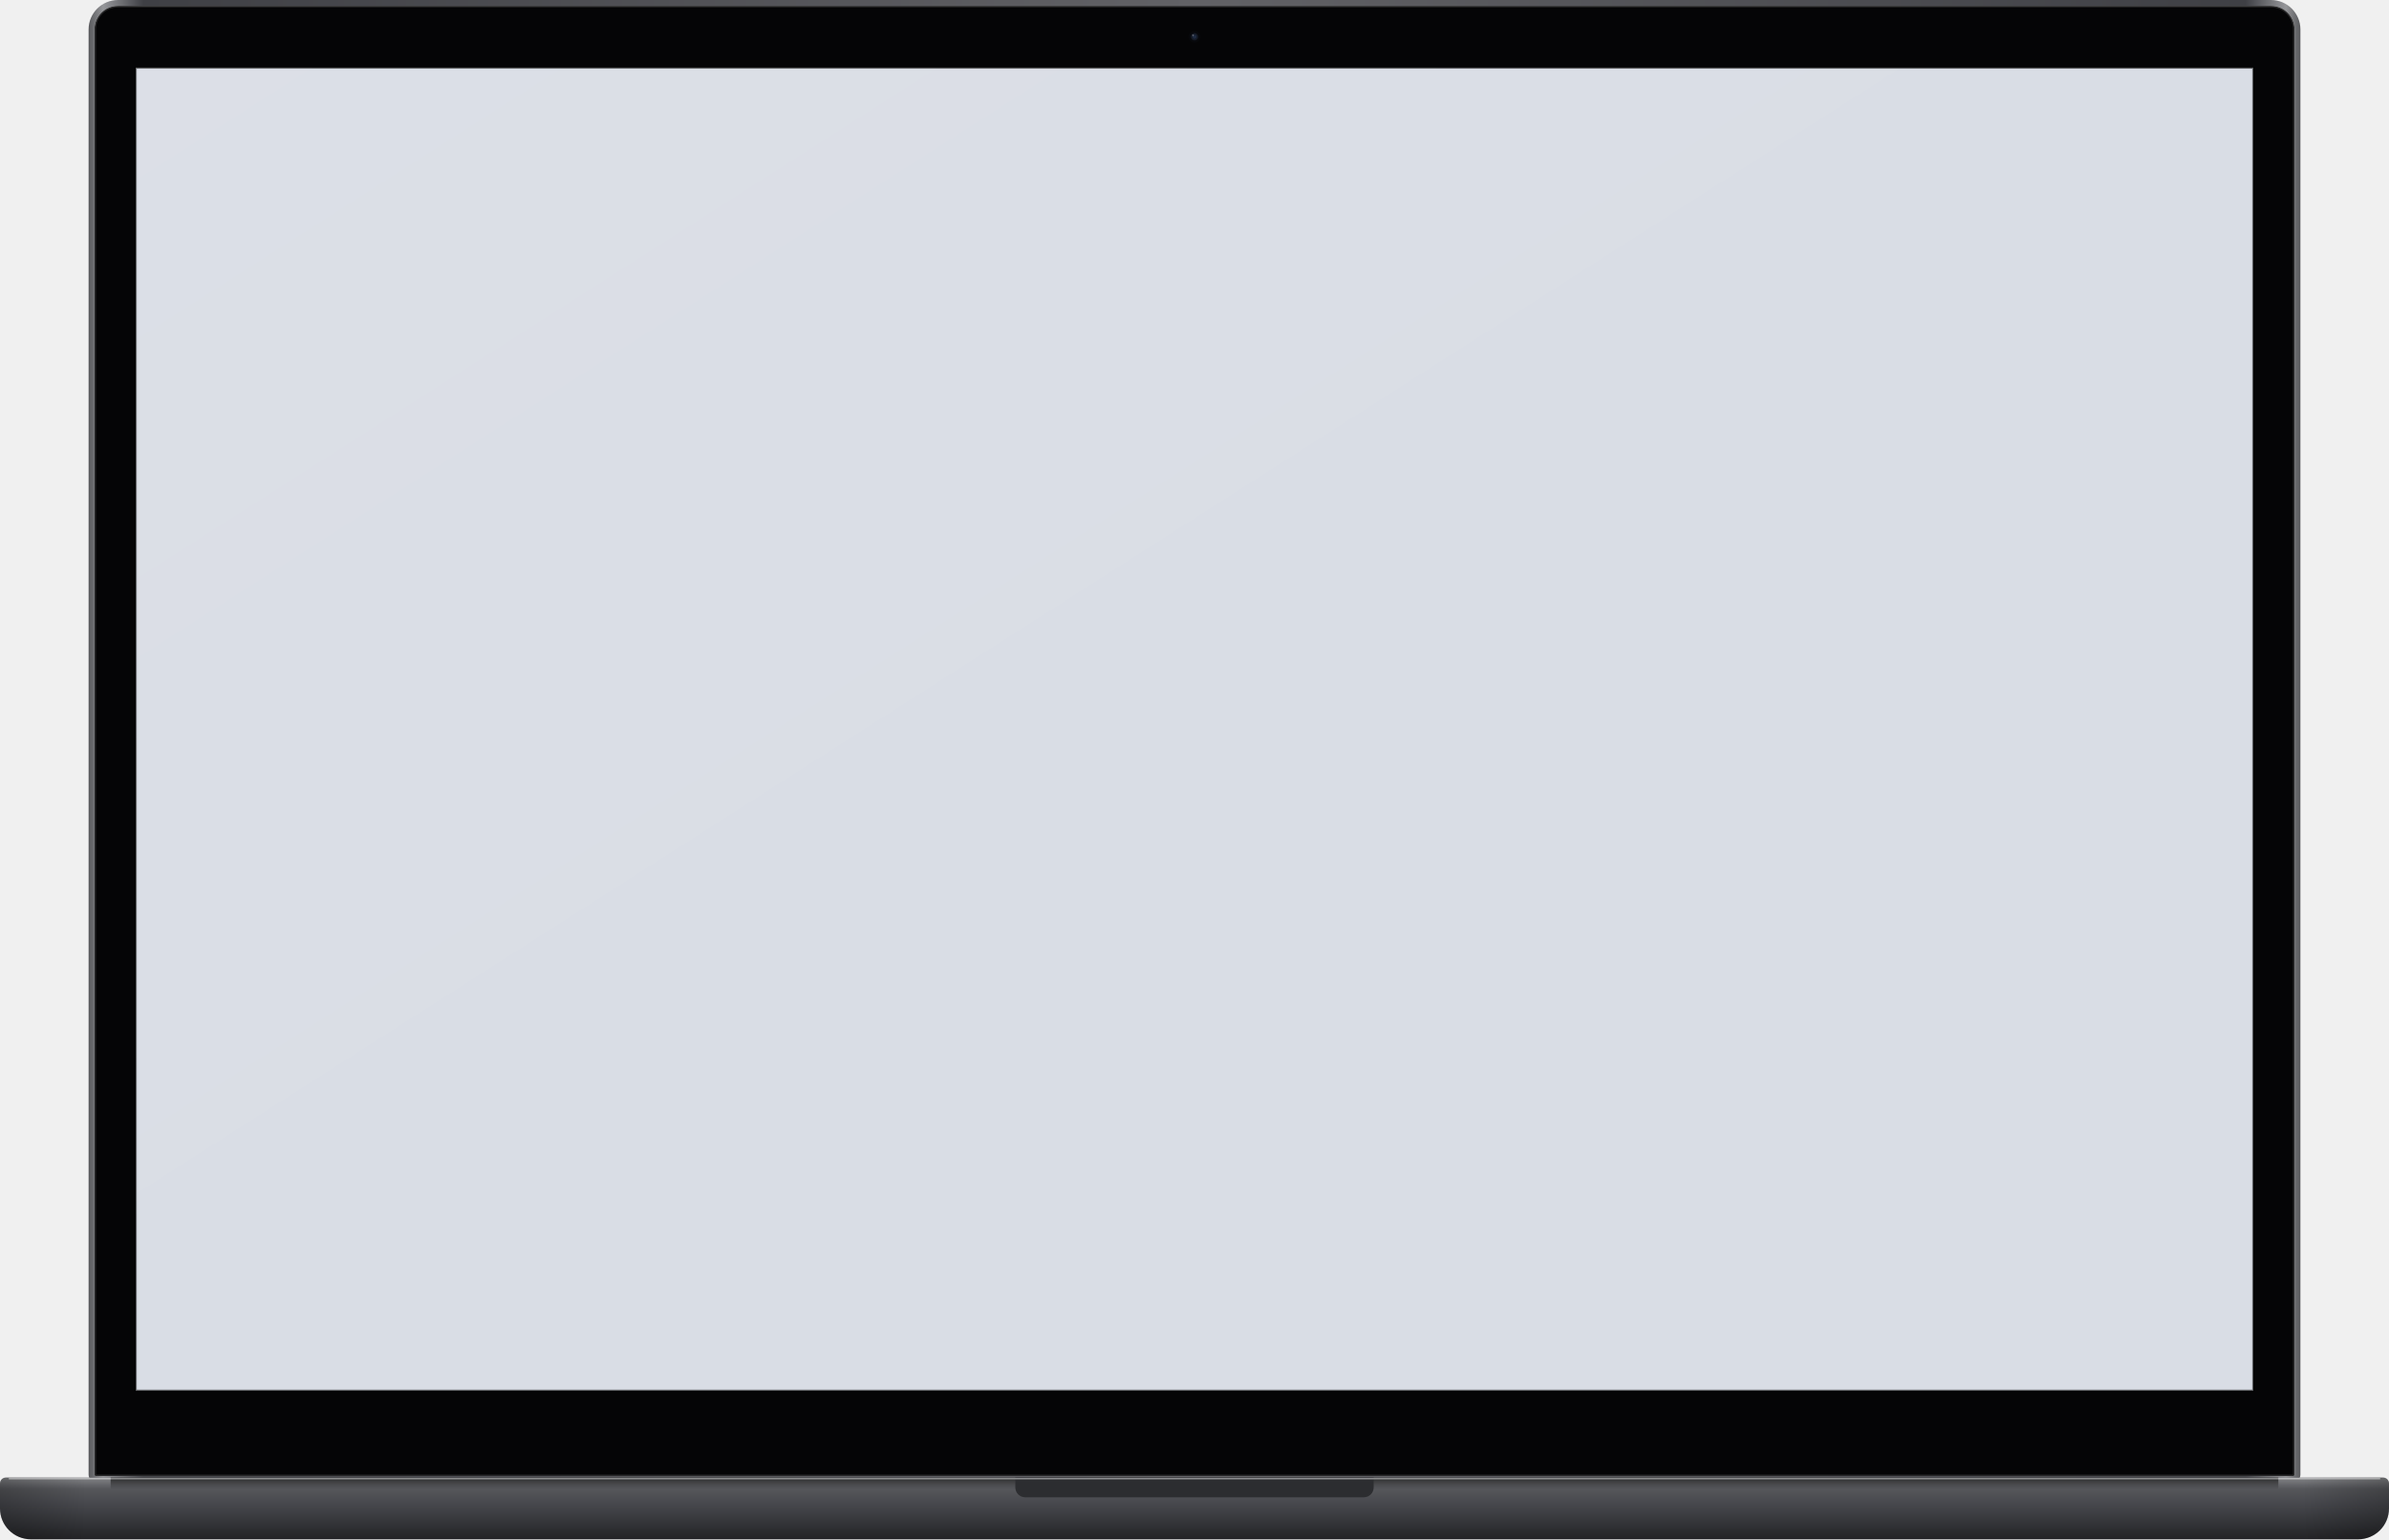
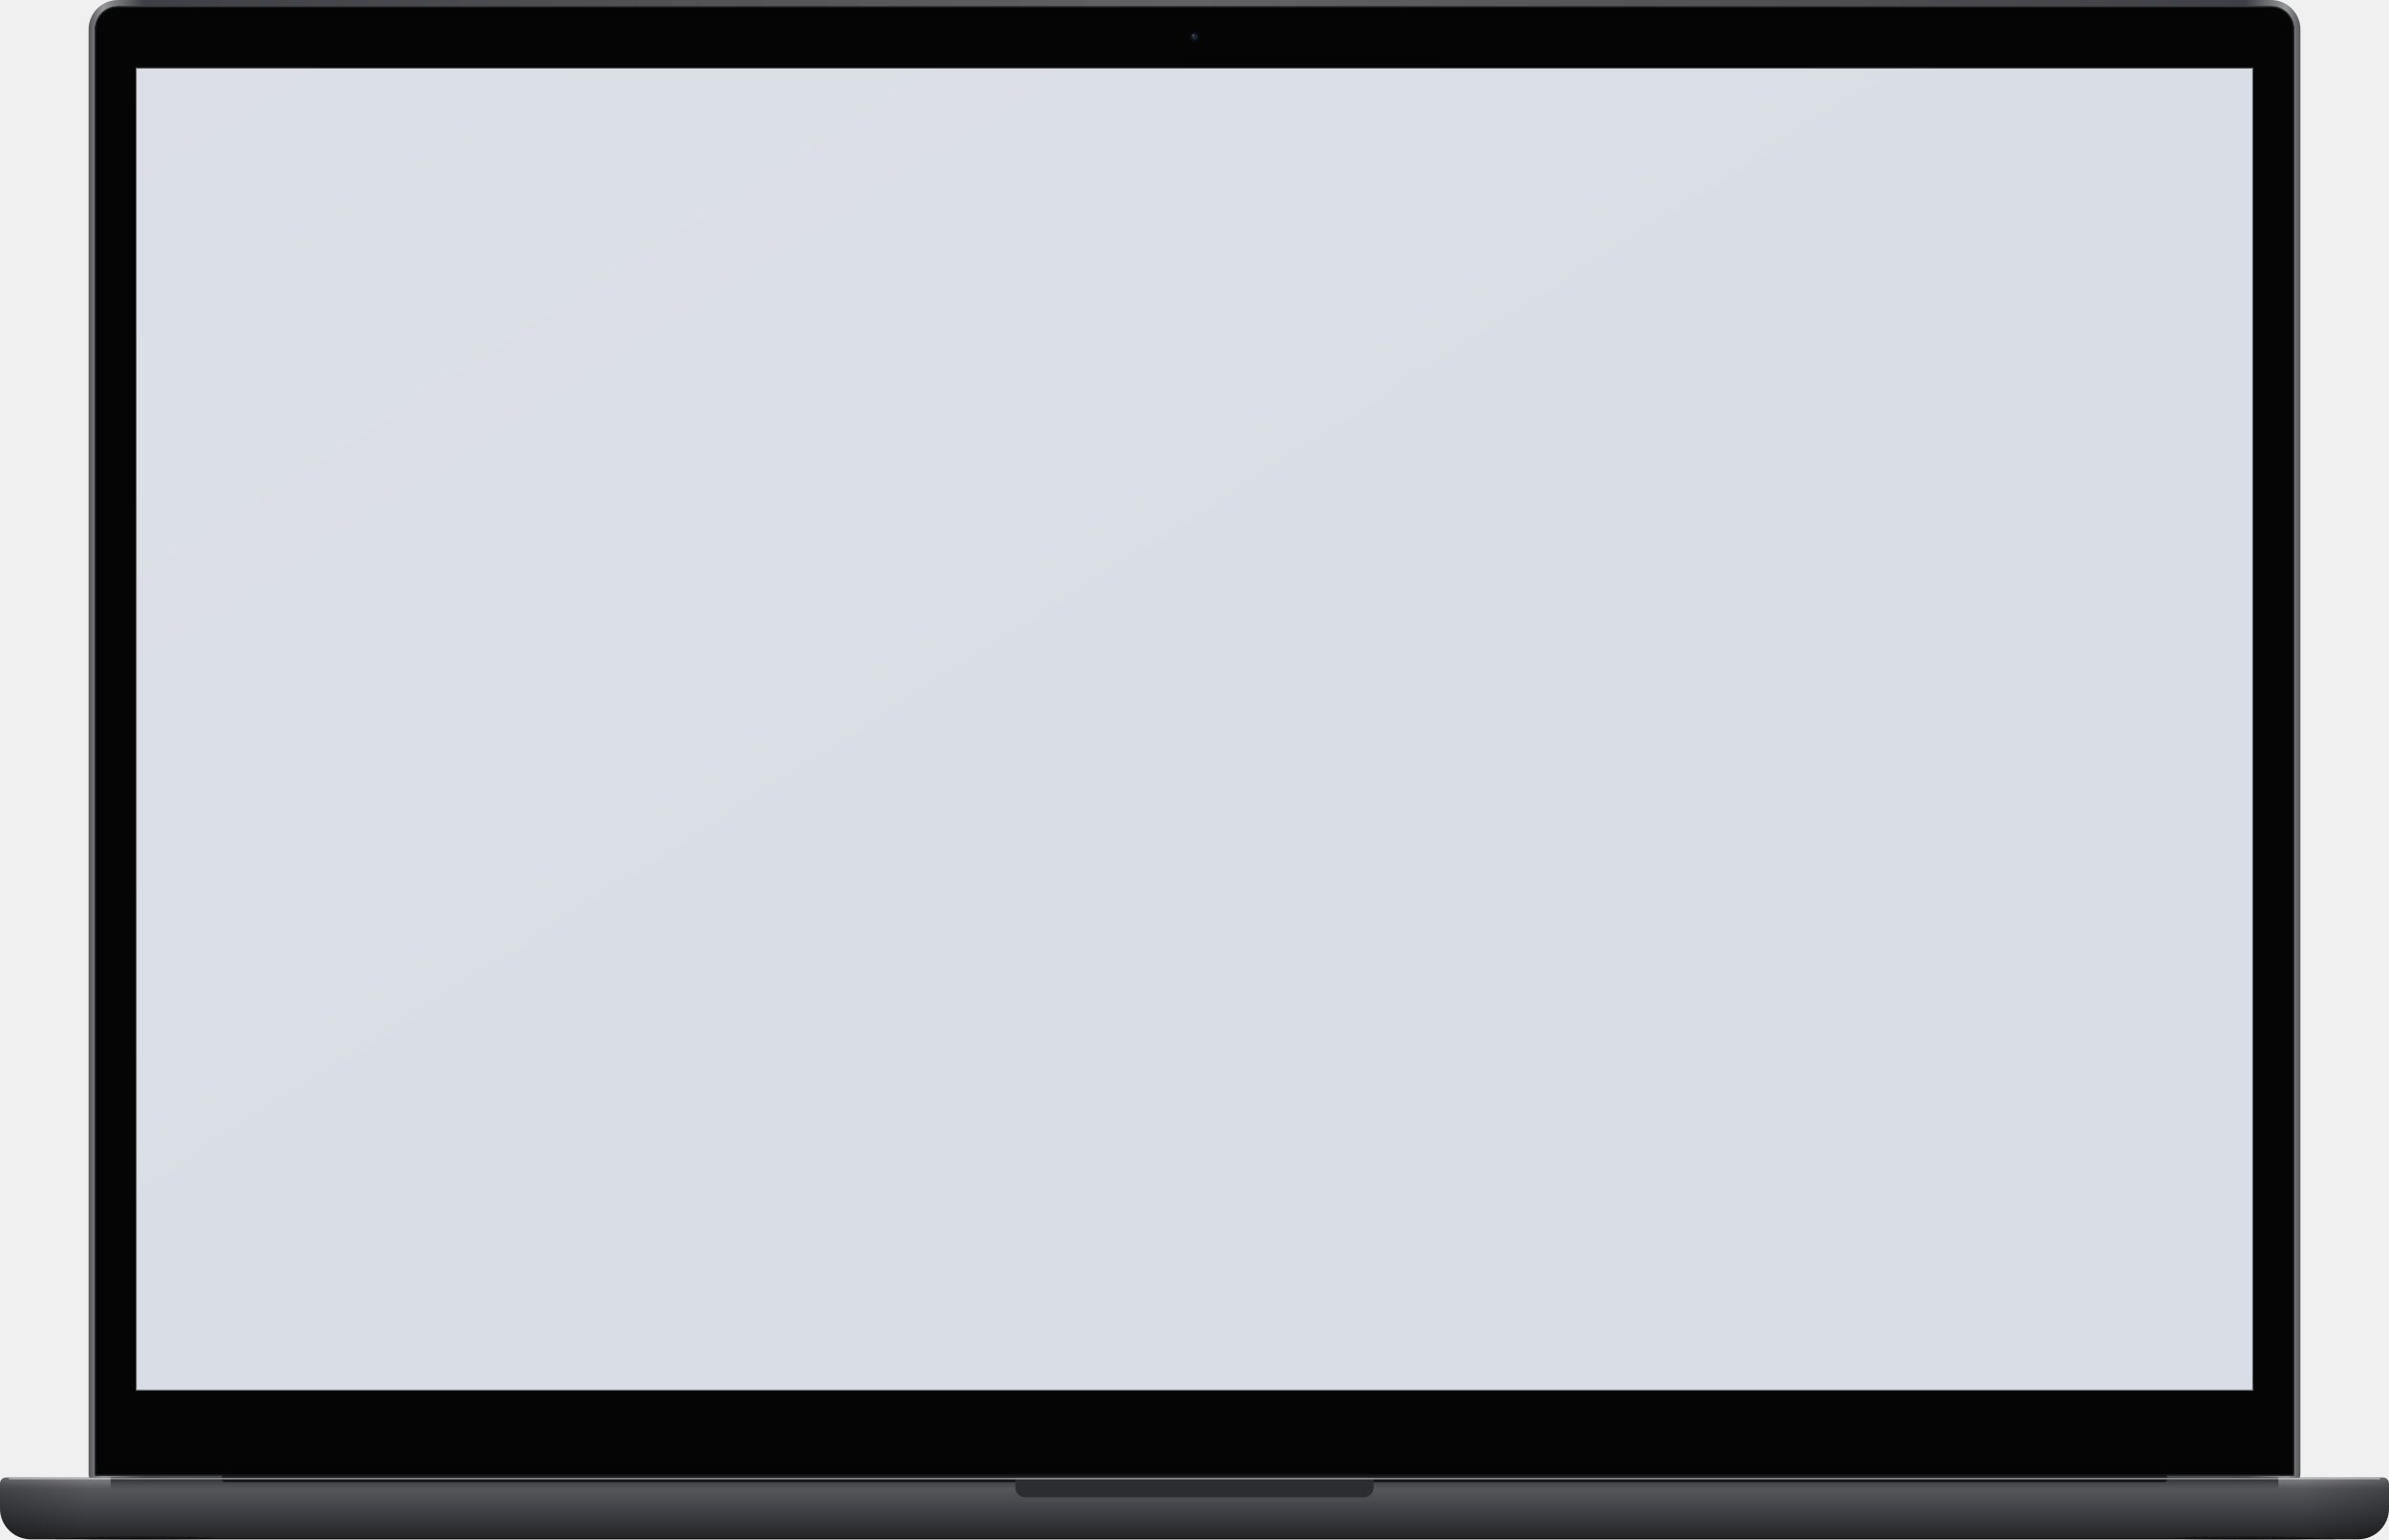
<svg xmlns="http://www.w3.org/2000/svg" width="3249" height="2094" viewBox="0 0 3249 2094">
  <defs>
    <linearGradient id="glare" x1="0" y1="0" x2="1" y2="1">
      <stop offset="0" stop-color="#ffffff" stop-opacity="0.07" />
      <stop offset="0.42" stop-color="#ffffff" stop-opacity="0.015" />
      <stop offset="0.43" stop-color="#ffffff" stop-opacity="0" />
      <stop offset="1" stop-color="#ffffff" stop-opacity="0" />
    </linearGradient>
    <linearGradient id="deck" x1="0" y1="0" x2="0" y2="1">
      <stop offset="0" stop-color="#828386" />
      <stop offset="0.18" stop-color="#56575b" />
      <stop offset="0.55" stop-color="#3f4045" />
      <stop offset="1" stop-color="#232326" />
    </linearGradient>
    <linearGradient id="deckx" x1="0" y1="0" x2="1" y2="0">
      <stop offset="0" stop-color="#000" stop-opacity="0.25" />
      <stop offset="0.04" stop-color="#000" stop-opacity="0" />
      <stop offset="0.96" stop-color="#000" stop-opacity="0" />
      <stop offset="1" stop-color="#000" stop-opacity="0.25" />
    </linearGradient>
    <linearGradient id="hinge" x1="0" y1="0" x2="0" y2="1">
      <stop offset="0" stop-color="#000" stop-opacity="0.7" />
      <stop offset="1" stop-color="#000" stop-opacity="0" />
    </linearGradient>
    <linearGradient id="lidedge" x1="0" y1="0" x2="1" y2="0">
      <stop offset="0" stop-color="#232326" />
      <stop offset="0.012" stop-color="#959699" />
      <stop offset="0.03" stop-color="#3f4045" />
      <stop offset="0.5" stop-color="#626266" />
      <stop offset="0.97" stop-color="#3f4045" />
      <stop offset="0.988" stop-color="#959699" />
      <stop offset="1" stop-color="#232326" />
    </linearGradient>
+     <linearGradient id="barrel" x1="0" y1="0" x2="0" y2="1">
+       <stop offset="0" stop-color="#0a0a0b" />
+       <stop offset="0.45" stop-color="#2c2c30" />
+       <stop offset="1" stop-color="#0a0a0b" />
+     </linearGradient>
  </defs>
  <path fill="#d9dde5" d="M184.5,92H3064.5V1892H184.5V92Z" />
  <path fill-rule="evenodd" fill="url(#lidedge)" d="M160.5,0H3088.5A40,40 0 0 1 3128.5,40V2006A10,10 0 0 1 3118.5,2016H130.5A10,10 0 0 1 120.5,2006V40A40,40 0 0 1 160.5,0ZM160.5,8H3088.5A32,32 0 0 1 3120.5,40V2006A2,2 0 0 1 3118.5,2008H130.5A2,2 0 0 1 128.5,2006V40A32,32 0 0 1 160.5,8Z" />
  <path fill-rule="evenodd" fill="#050506" d="M160.5,8H3088.5A32,32 0 0 1 3120.5,40V2006A2,2 0 0 1 3118.5,2008H130.5A2,2 0 0 1 128.5,2006V40A32,32 0 0 1 160.5,8ZM184.5,92H3064.5V1892H184.5V92Z" />
  <path fill="none" stroke="#ffffff" stroke-opacity="0.14" stroke-width="2" d="M160.5,9H3088.5A31,31 0 0 1 3119.5,40V2006A1,1 0 0 1 3118.5,2007H130.5A1,1 0 0 1 129.5,2006V40A31,31 0 0 1 160.5,9Z" />
  <path fill="none" stroke="#000" stroke-opacity="0.55" stroke-width="3" d="M184.5,92H3064.5V1892H184.5V92Z" />
  <path fill="url(#glare)" d="M184.5,92H3064.5V1892H184.5V92Z" />
  <circle cx="1624.5" cy="50" r="8" fill="#07080b" />
  <circle cx="1624.5" cy="50" r="4.96" fill="#141a26" />
  <circle cx="1624.5" cy="50" r="2.72" fill="#1e2a40" />
  <circle cx="1622.5" cy="48" r="1.12" fill="#ffffff" fill-opacity="0.35" />
  <path fill="url(#deck)" d="M8,2010H3241A8,8 0 0 1 3249,2018V2052A42,42 0 0 1 3207,2094H42A42,42 0 0 1 0,2052V2018A8,8 0 0 1 8,2010Z" />
  <path fill="url(#deckx)" d="M8,2010H3241A8,8 0 0 1 3249,2018V2052A42,42 0 0 1 3207,2094H42A42,42 0 0 1 0,2052V2018A8,8 0 0 1 8,2010Z" />
  <path fill="url(#hinge)" d="M150.5,2010H3098.5V2026H150.5V2010Z" />
+   <path fill="url(#barrel)" d="M305.98,2006H2943.02A5,5 0 0 1 2948.02,2011V2011A5,5 0 0 1 2943.02,2016H305.98A5,5 0 0 1 300.98,2011V2011A5,5 0 0 1 305.98,2006Z" />
+   <ellipse cx="194.94" cy="2092.5" rx="97.47" ry="2.5" fill="#000" fill-opacity="0.35" />
+   <ellipse cx="3054.06" cy="2092.5" rx="97.47" ry="2.5" fill="#000" fill-opacity="0.35" />
+   <path fill="none" stroke="#000" stroke-opacity="0.35" stroke-width="2" d="M75.6,2093 H3173.4" />
  <path fill="#2c2d30" d="M1380.83,2010H1868.18V2023.44A13.44,13.44 0 0 1 1854.74,2036.88H1394.27A13.44,13.44 0 0 1 1380.83,2023.44V2010Z" />
  <path stroke="#fff" stroke-opacity="0.45" stroke-width="2" d="M12,2011.5 H3237" />
</svg>
